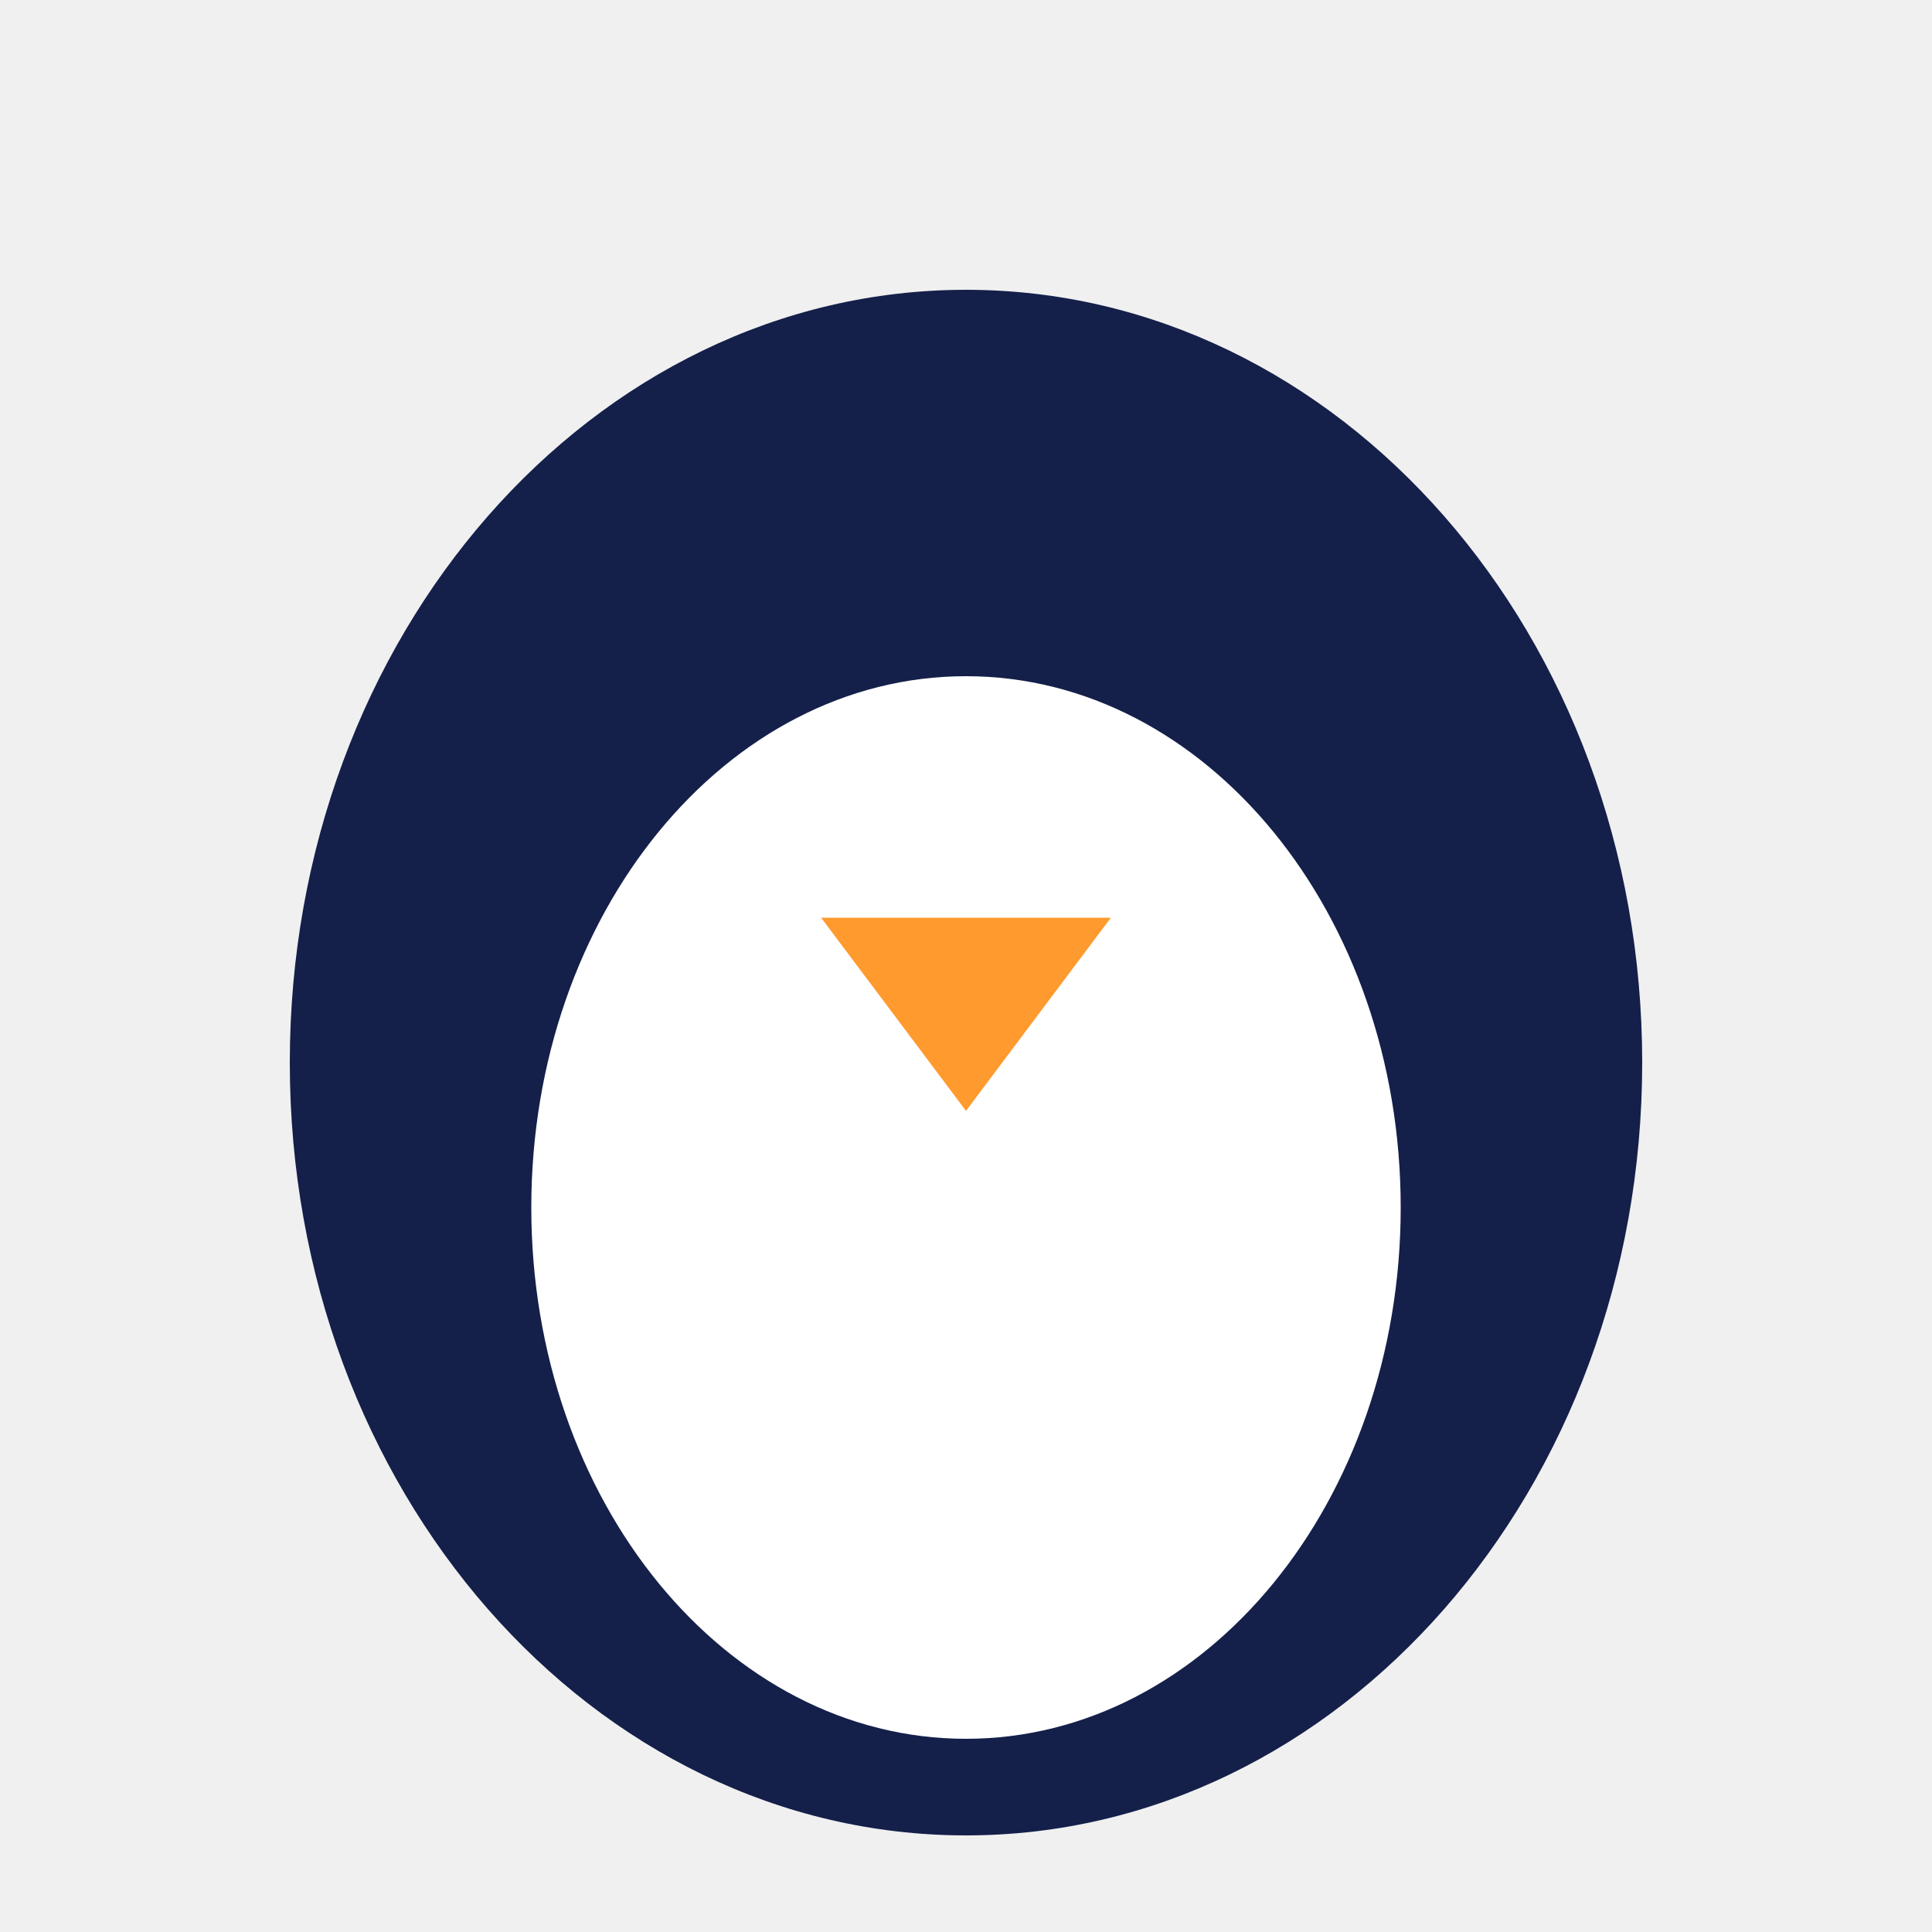
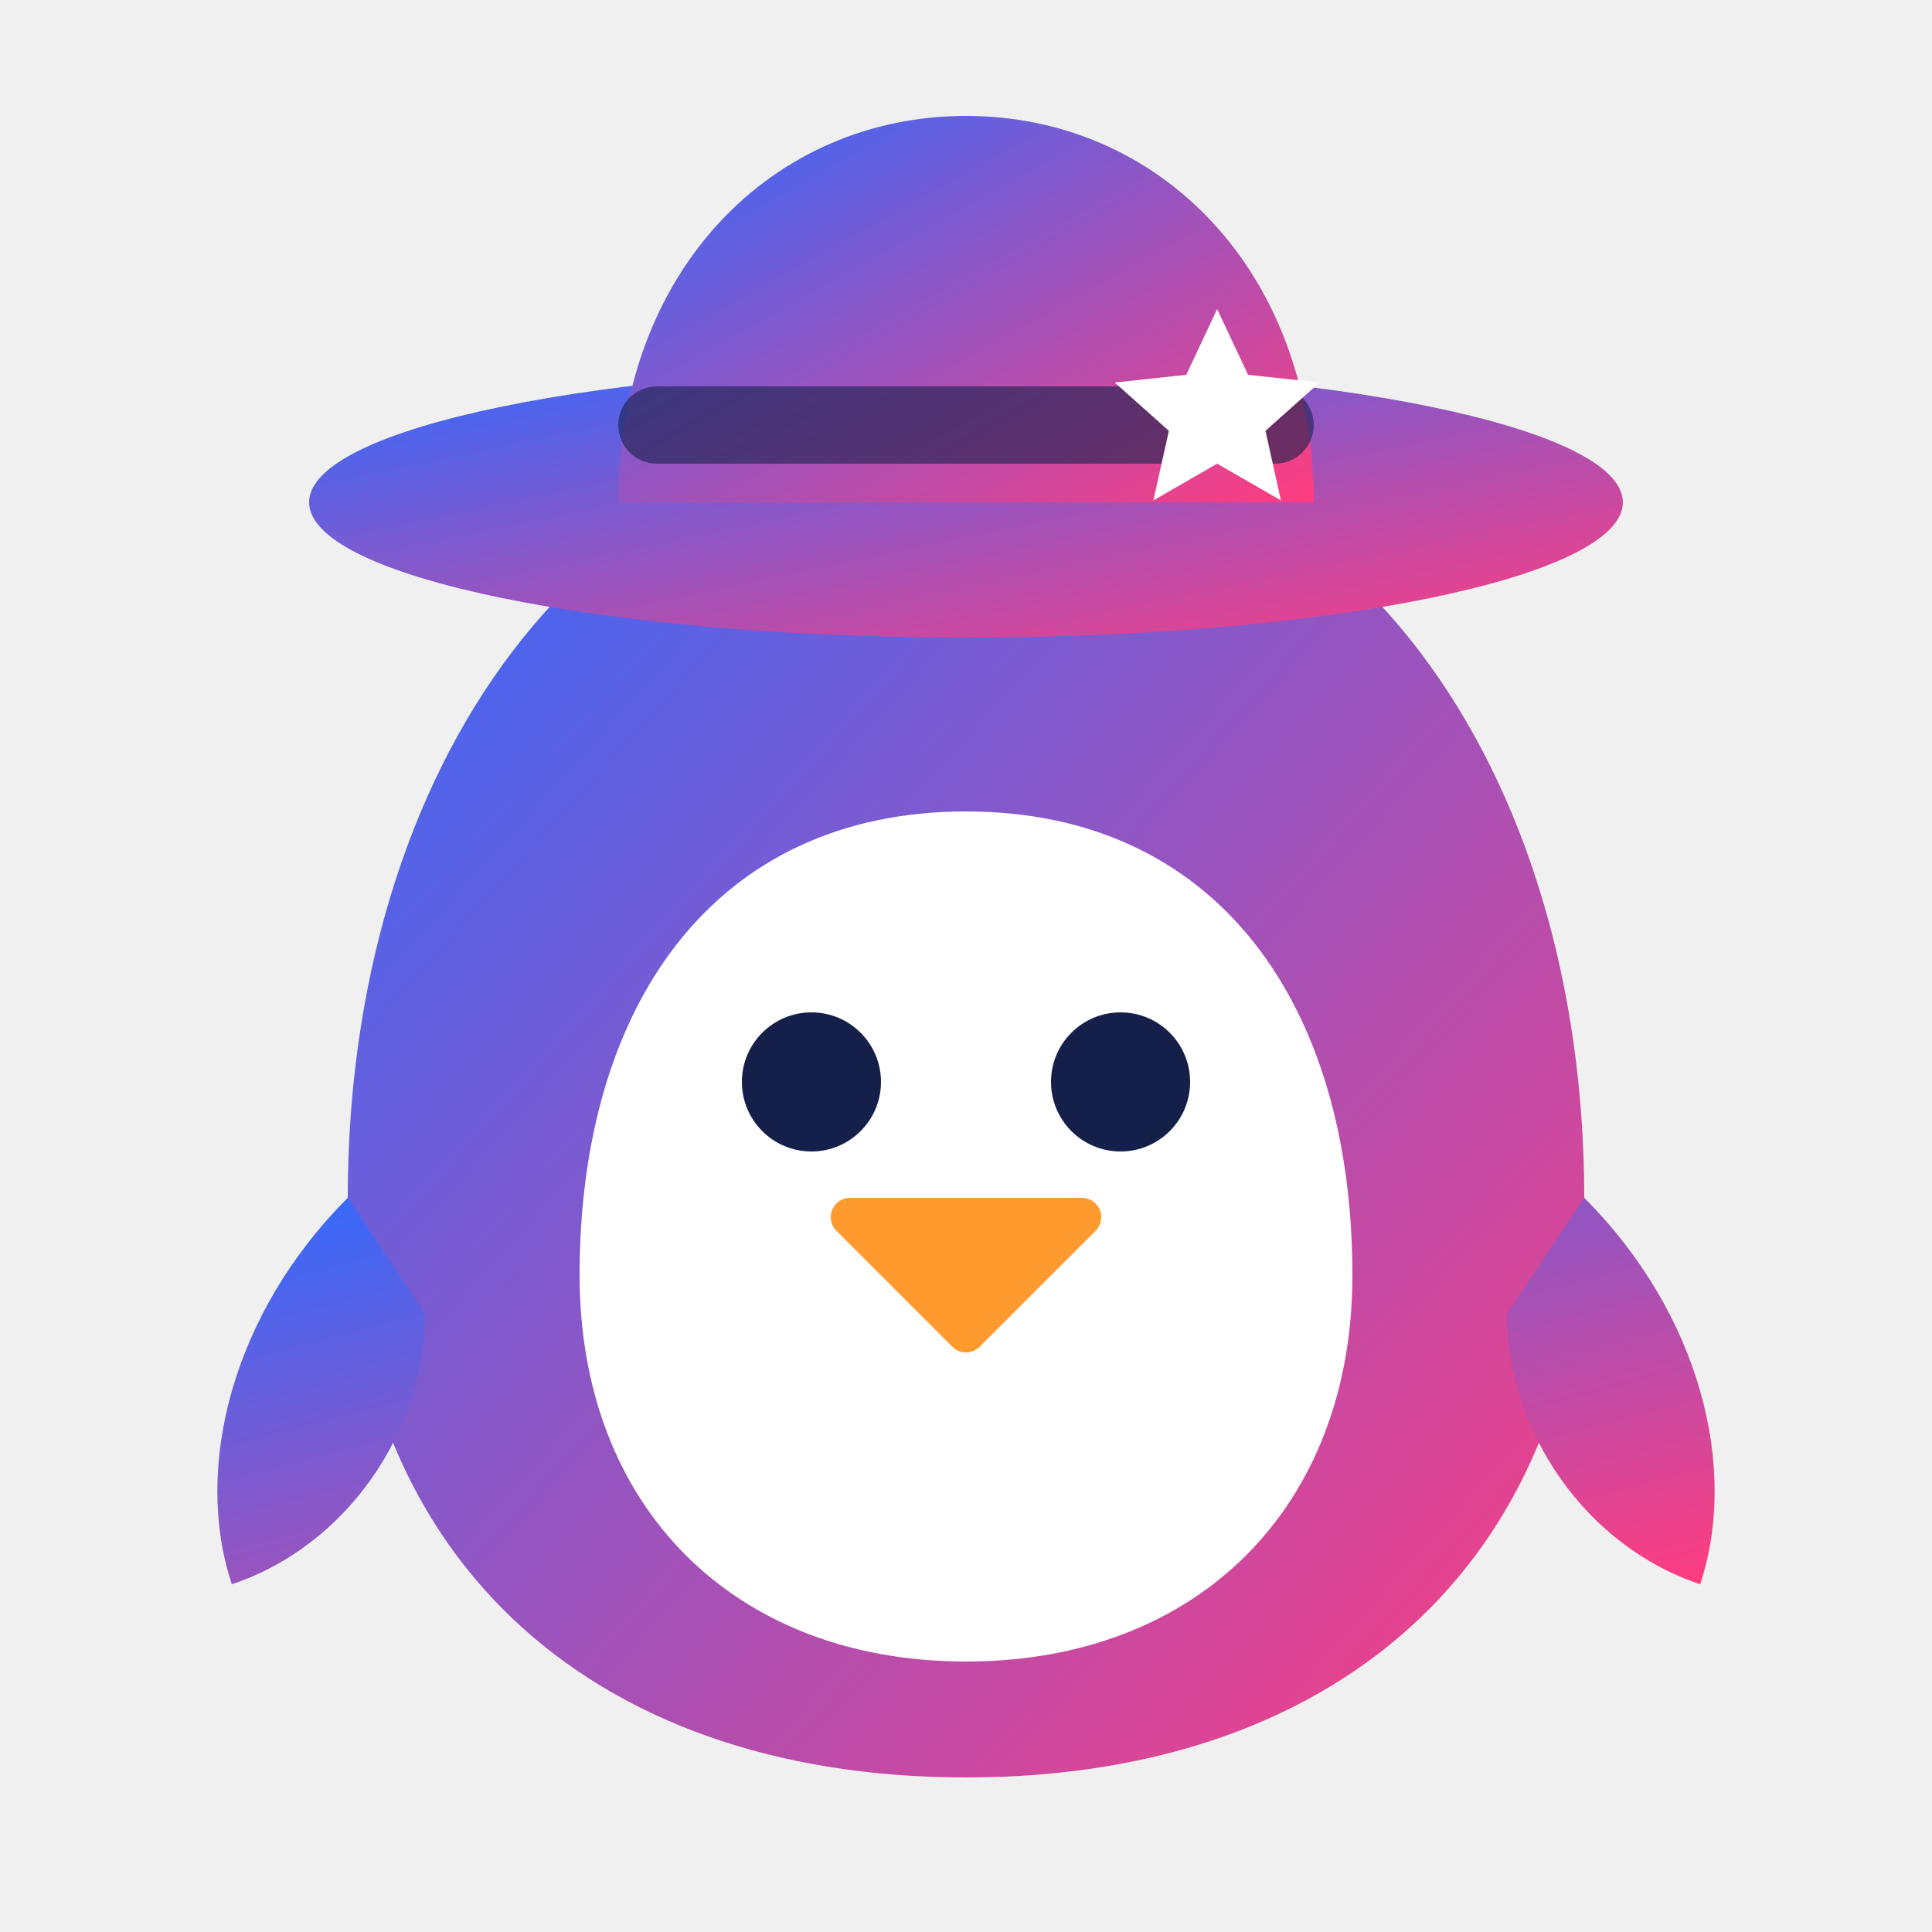
- <svg xmlns="http://www.w3.org/2000/svg" viewBox="0 0 40 40">
-   <ellipse cx="20" cy="22" rx="14" ry="16" fill="#14204A" />
-   <ellipse cx="20" cy="25" rx="9" ry="11" fill="#fff" />
-   <path d="M17 19 L23 19 L20 23 Z" fill="#FF9A2E" />
+ <svg xmlns="http://www.w3.org/2000/svg" viewBox="0 0 100 100">
+   <defs>
+     <linearGradient id="g" x1="0" y1="0" x2="1" y2="1">
+       <stop offset="0" stop-color="#2F6BFF" />
+       <stop offset="1" stop-color="#FF3D7F" />
+     </linearGradient>
+   </defs>
+   <path d="M50 22c-20 0-32 18-32 40 0 18 12 30 32 30s32-12 32-30c0-22-12-40-32-40z" fill="url(#g)" />
+   <path d="M18 62c-6 6-8 14-6 20 6-2 10-8 10-14z M82 62c6 6 8 14 6 20-6-2-10-8-10-14z" fill="url(#g)" />
+   <path d="M50 42c-13 0-20 10-20 24 0 12 8 20 20 20s20-8 20-20c0-14-7-24-20-24z" fill="#fff" />
+   <circle cx="42" cy="56" r="3.6" fill="#14204A" />
+   <circle cx="58" cy="56" r="3.6" fill="#14204A" />
+   <path d="M44 63h12l-6 6z" fill="#FF9A2E" stroke="#FF9A2E" stroke-linejoin="round" stroke-width="2" />
+   <ellipse cx="50" cy="26" rx="34" ry="7" fill="url(#g)" />
+   <path d="M32 26c0-12 8-20 18-20s18 8 18 20z" fill="url(#g)" />
+   <rect x="32" y="20" width="36" height="4" rx="2" fill="#14204A" opacity=".6" />
+   <path d="M63 16l1.6 3.4 3.7.4-2.8 2.5.8 3.6-3.3-1.9-3.3 1.9.8-3.6-2.8-2.5 3.7-.4z" fill="#fff" />
</svg>
